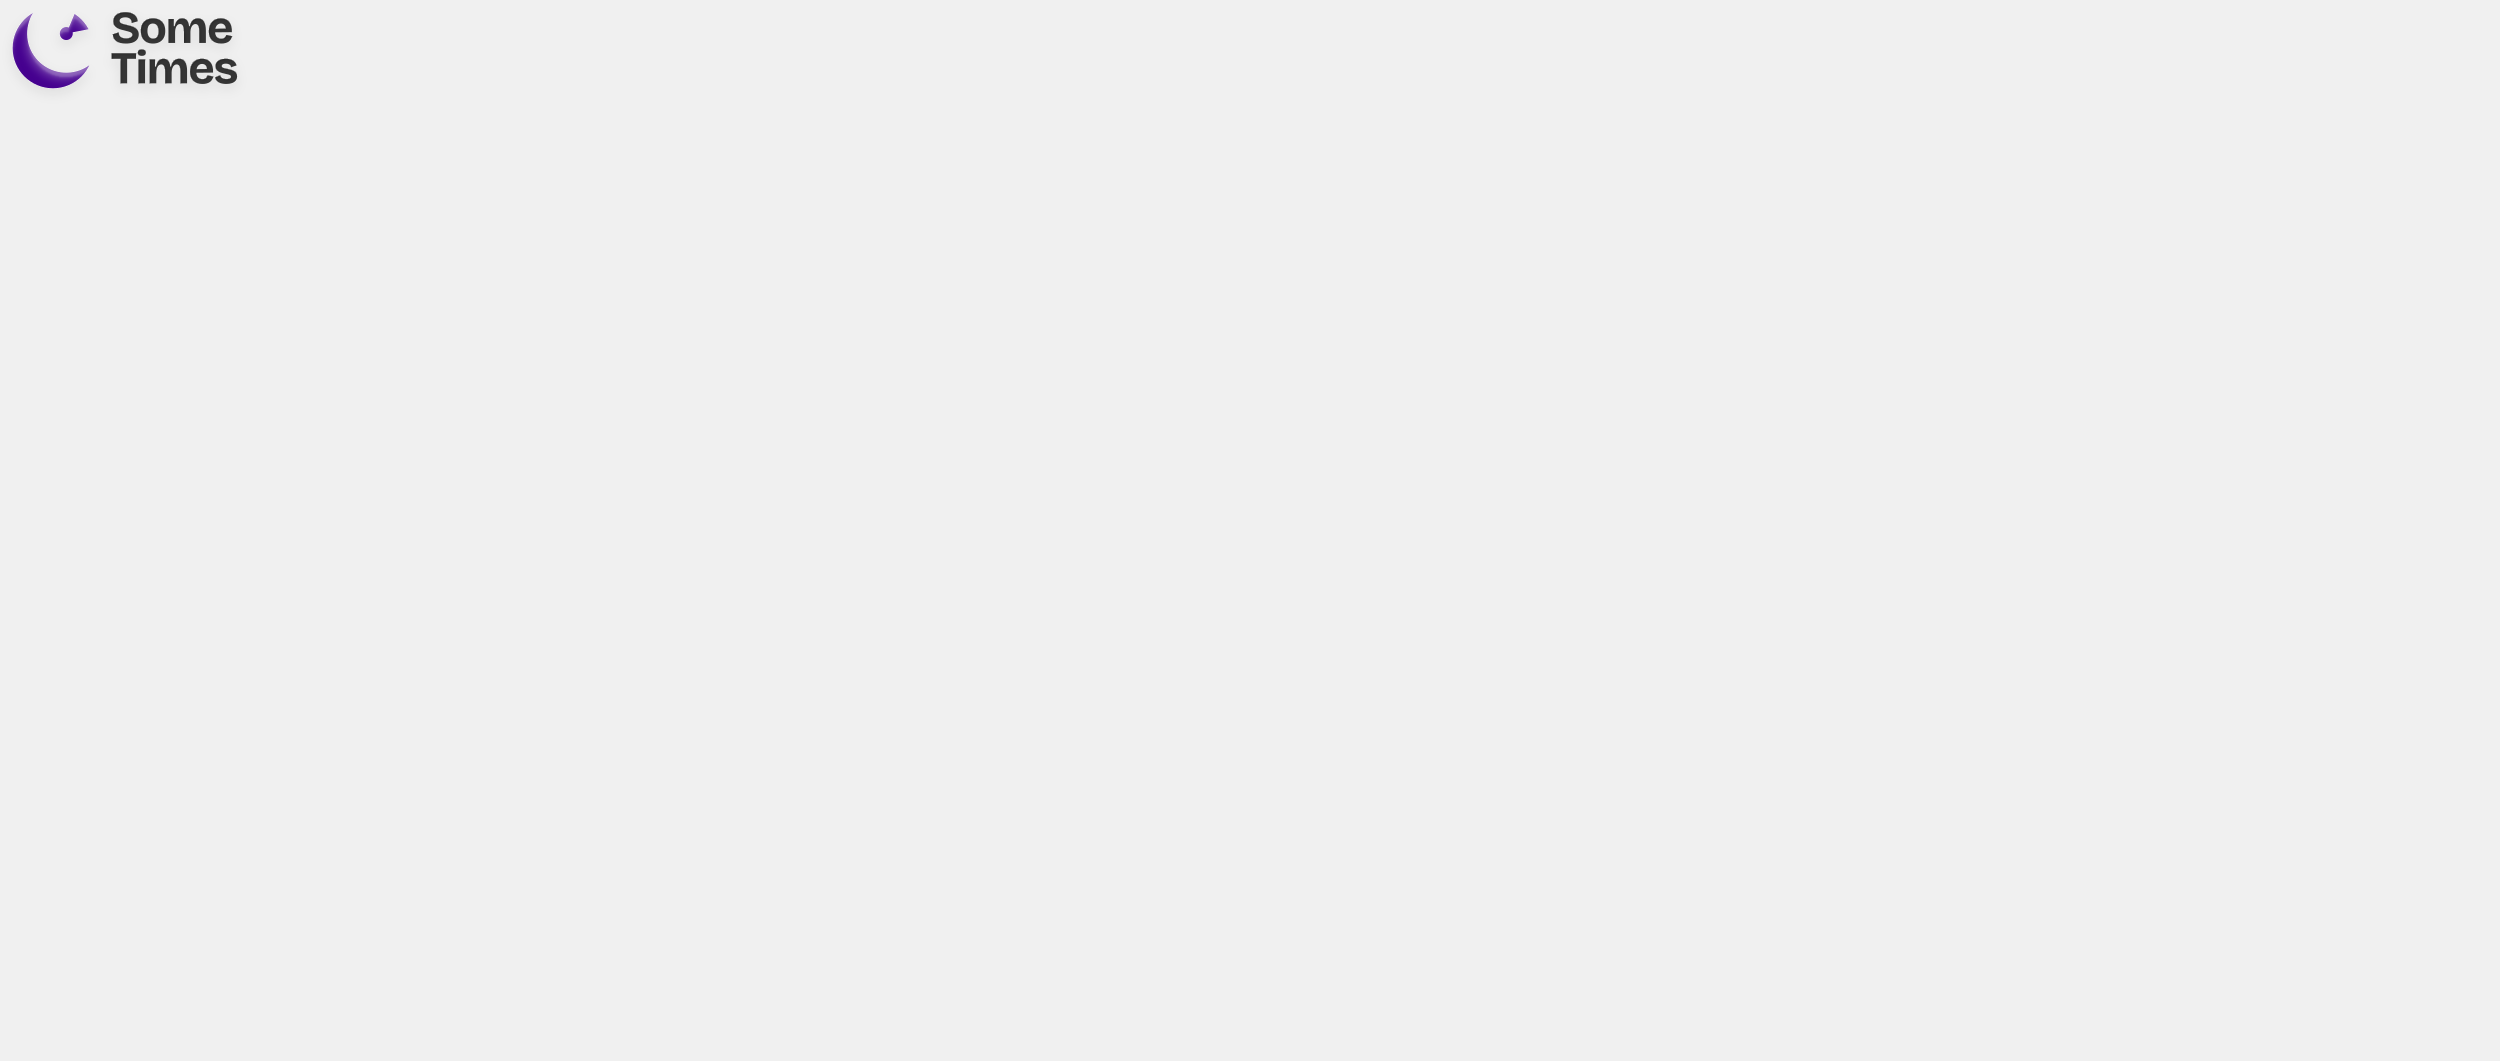
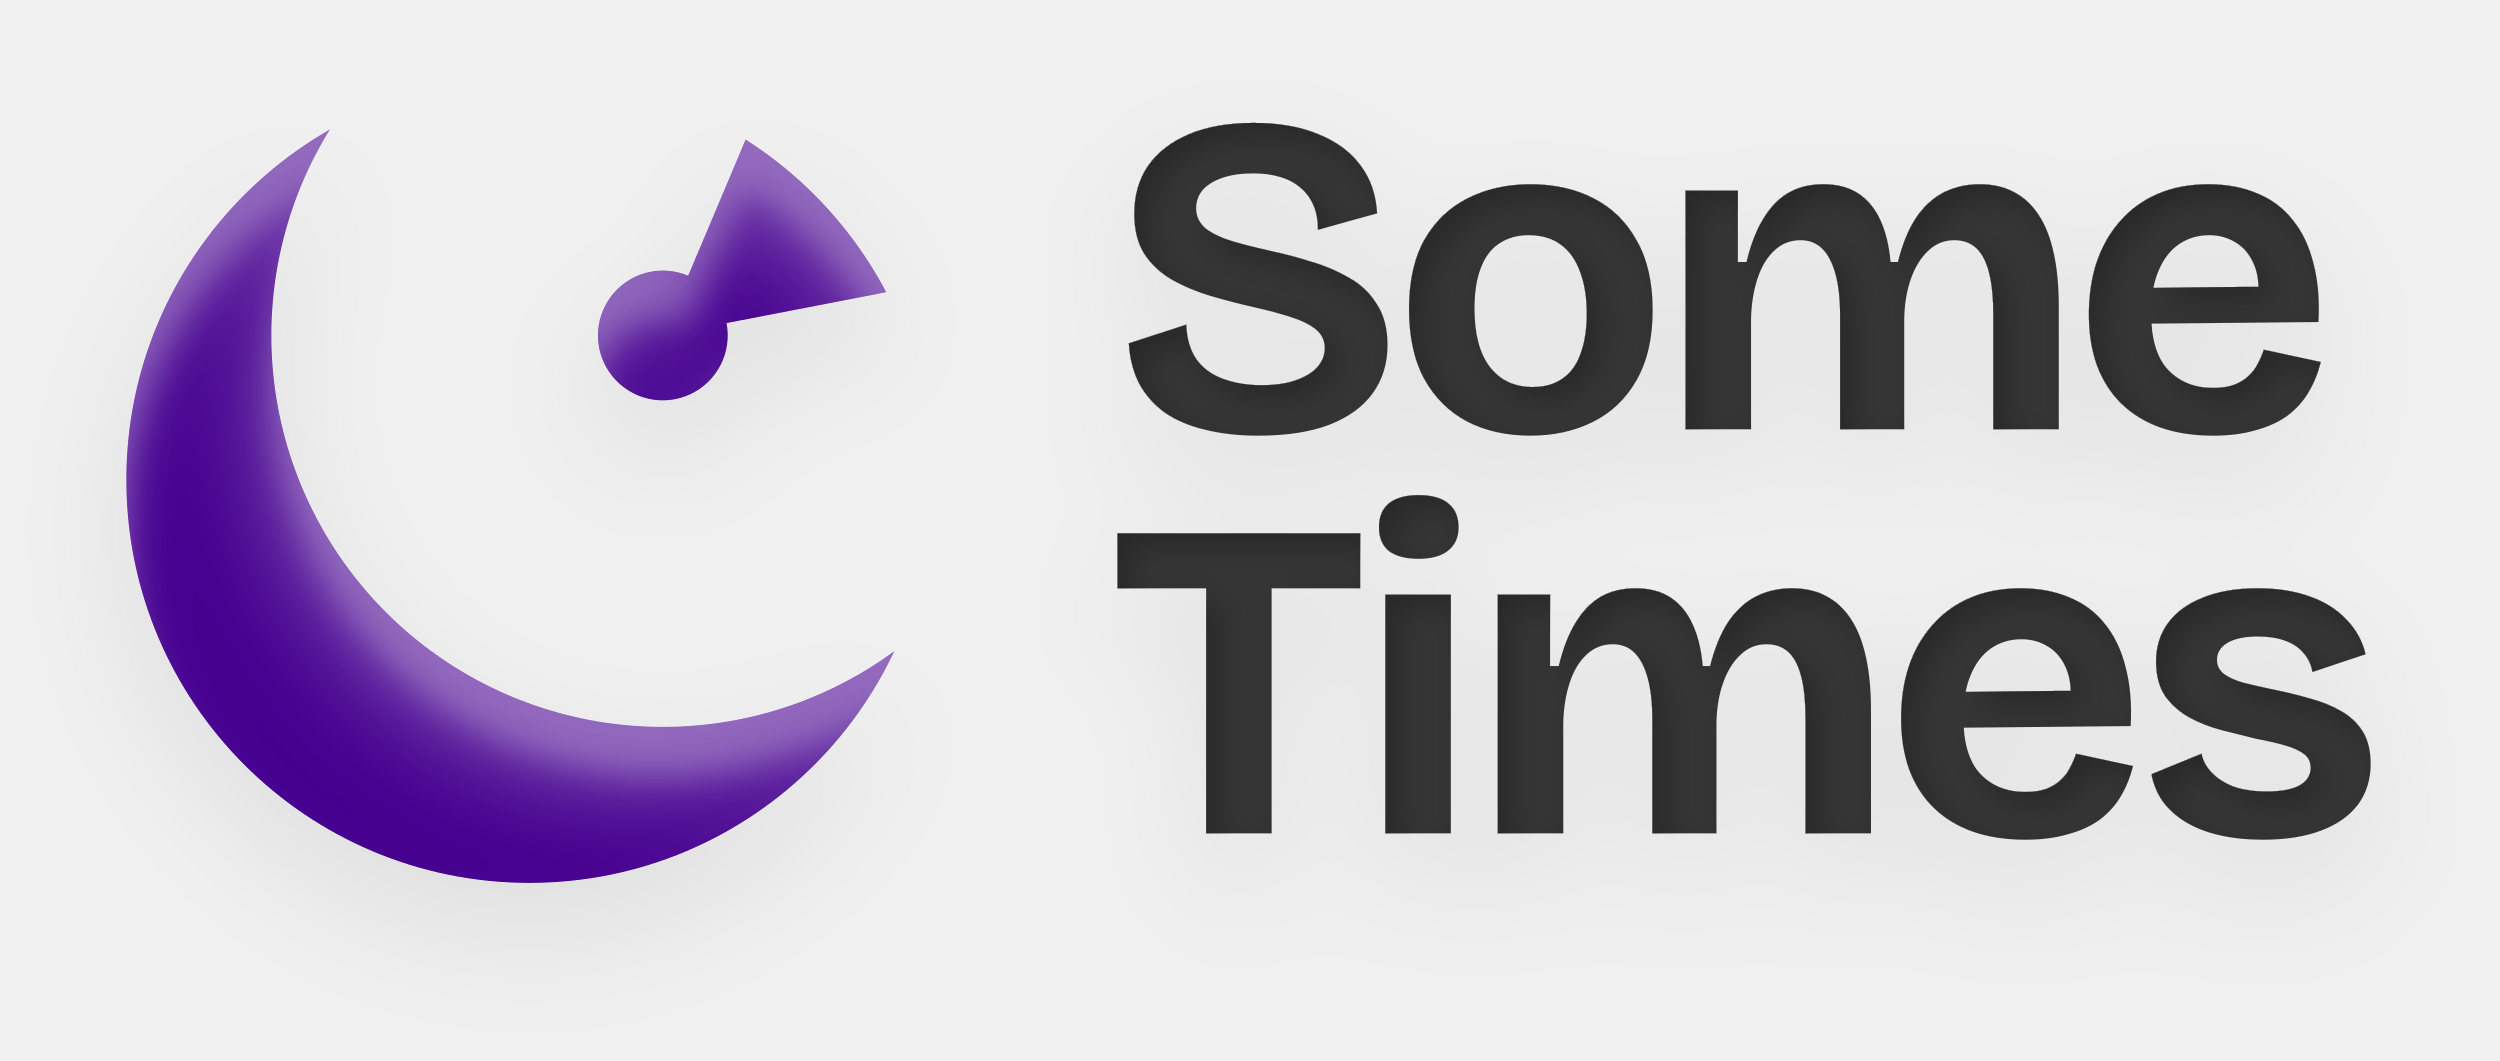
- <svg xmlns="http://www.w3.org/2000/svg" width="990" height="420" viewBox="0 0 990 420" fill="none">
+ <svg xmlns="http://www.w3.org/2000/svg" width="990" height="420" viewBox="0 0 99 42" fill="none">
  <g filter="url(#filter0_d_3451_45)">
    <g filter="url(#filter1_ii_3451_45)">
      <g clip-path="url(#clip0_3451_45)">
        <path d="M42.93 38.5H3.93V-0.5H19.159C17.09 0.564 15.274 2.087 13.858 3.969C11.781 6.731 10.687 10.109 10.75 13.565C10.813 17.02 12.029 20.357 14.205 23.042C16.381 25.727 19.392 27.608 22.76 28.386C26.127 29.163 29.659 28.793 32.792 27.334C35.925 25.875 38.481 23.41 40.053 20.331C41.624 17.253 42.121 13.737 41.466 10.344L28.773 12.795C28.882 13.358 28.8 13.942 28.539 14.453C28.278 14.964 27.854 15.373 27.334 15.615C26.814 15.857 26.228 15.919 25.669 15.79C25.11 15.661 24.61 15.349 24.249 14.903C23.888 14.458 23.685 13.904 23.675 13.33C23.664 12.756 23.847 12.196 24.191 11.737C24.536 11.279 25.024 10.948 25.578 10.799C26.132 10.649 26.721 10.69 27.249 10.913L32.069 -0.5H42.93V38.5Z" fill="#45008F" />
      </g>
    </g>
    <g filter="url(#filter2_i_3451_45)">
      <path d="M49.834 17.252C49.054 17.252 48.352 17.174 47.728 17.018C47.116 16.874 46.588 16.652 46.144 16.352C45.712 16.04 45.37 15.656 45.118 15.2C44.878 14.732 44.74 14.198 44.704 13.598L46.972 12.86C46.996 13.4 47.128 13.85 47.368 14.21C47.62 14.57 47.974 14.834 48.43 15.002C48.886 15.17 49.396 15.254 49.96 15.254C50.5 15.254 50.956 15.188 51.328 15.056C51.7 14.924 51.982 14.75 52.174 14.534C52.366 14.306 52.462 14.06 52.462 13.796C52.462 13.484 52.342 13.232 52.102 13.04C51.862 12.848 51.532 12.686 51.112 12.554C50.704 12.422 50.236 12.296 49.708 12.176C49.12 12.044 48.538 11.894 47.962 11.726C47.398 11.558 46.882 11.342 46.414 11.078C45.958 10.814 45.592 10.472 45.316 10.052C45.052 9.632 44.92 9.104 44.92 8.468C44.92 7.736 45.1 7.106 45.46 6.578C45.832 6.038 46.372 5.618 47.08 5.318C47.788 5.018 48.64 4.868 49.636 4.868C50.644 4.868 51.502 5.018 52.21 5.318C52.93 5.606 53.488 6.02 53.884 6.56C54.28 7.088 54.496 7.718 54.532 8.45L52.192 9.098C52.192 8.726 52.132 8.402 52.012 8.126C51.892 7.85 51.724 7.622 51.508 7.442C51.292 7.25 51.022 7.106 50.698 7.01C50.386 6.914 50.026 6.866 49.618 6.866C49.15 6.866 48.742 6.926 48.394 7.046C48.058 7.166 47.8 7.328 47.62 7.532C47.452 7.736 47.368 7.976 47.368 8.252C47.368 8.576 47.5 8.846 47.764 9.062C48.04 9.266 48.4 9.434 48.844 9.566C49.3 9.698 49.798 9.824 50.338 9.944C50.854 10.052 51.376 10.19 51.904 10.358C52.444 10.514 52.942 10.724 53.398 10.988C53.866 11.24 54.238 11.588 54.514 12.032C54.802 12.464 54.946 13.01 54.946 13.67C54.946 14.39 54.754 15.02 54.37 15.56C53.986 16.1 53.41 16.52 52.642 16.82C51.886 17.108 50.95 17.252 49.834 17.252ZM60.604 17.252C59.656 17.252 58.822 17.066 58.102 16.694C57.382 16.31 56.818 15.752 56.41 15.02C56.002 14.276 55.798 13.352 55.798 12.248C55.798 11.144 56.002 10.226 56.41 9.494C56.83 8.762 57.4 8.216 58.12 7.856C58.852 7.484 59.68 7.298 60.604 7.298C61.552 7.298 62.386 7.484 63.106 7.856C63.838 8.228 64.408 8.786 64.816 9.53C65.236 10.262 65.446 11.18 65.446 12.284C65.446 13.4 65.23 14.33 64.798 15.074C64.378 15.806 63.802 16.352 63.07 16.712C62.35 17.072 61.528 17.252 60.604 17.252ZM60.694 15.326C61.162 15.326 61.552 15.218 61.864 15.002C62.188 14.786 62.428 14.462 62.584 14.03C62.752 13.586 62.836 13.052 62.836 12.428C62.836 11.768 62.746 11.21 62.566 10.754C62.398 10.286 62.146 9.932 61.81 9.692C61.474 9.44 61.048 9.314 60.532 9.314C60.088 9.314 59.704 9.422 59.38 9.638C59.056 9.842 58.81 10.166 58.642 10.61C58.474 11.042 58.39 11.576 58.39 12.212C58.39 13.232 58.594 14.006 59.002 14.534C59.41 15.062 59.974 15.326 60.694 15.326ZM66.749 17V10.952V7.55H68.819V10.376H69.161C69.329 9.68 69.551 9.11 69.827 8.666C70.103 8.21 70.433 7.868 70.817 7.64C71.213 7.412 71.675 7.298 72.203 7.298C72.767 7.298 73.235 7.424 73.607 7.676C73.979 7.928 74.267 8.282 74.471 8.738C74.675 9.182 74.807 9.728 74.867 10.376H75.155C75.335 9.668 75.575 9.086 75.875 8.63C76.187 8.174 76.553 7.838 76.973 7.622C77.405 7.406 77.879 7.298 78.395 7.298C78.911 7.298 79.361 7.4 79.745 7.604C80.141 7.808 80.471 8.114 80.735 8.522C80.999 8.918 81.197 9.422 81.329 10.034C81.461 10.634 81.527 11.33 81.527 12.122V17H78.935V12.446C78.935 11.798 78.881 11.258 78.773 10.826C78.665 10.382 78.497 10.052 78.269 9.836C78.041 9.62 77.747 9.512 77.387 9.512C76.991 9.512 76.649 9.65 76.361 9.926C76.073 10.19 75.845 10.556 75.677 11.024C75.509 11.492 75.419 12.026 75.407 12.626V17H72.869V12.518C72.869 11.846 72.809 11.294 72.689 10.862C72.569 10.418 72.395 10.082 72.167 9.854C71.939 9.626 71.651 9.512 71.303 9.512C70.895 9.512 70.547 9.65 70.259 9.926C69.971 10.19 69.749 10.562 69.593 11.042C69.437 11.522 69.353 12.056 69.341 12.644V17H66.749ZM87.634 17.252C86.854 17.252 86.158 17.144 85.546 16.928C84.946 16.712 84.436 16.4 84.016 15.992C83.596 15.584 83.272 15.08 83.044 14.48C82.828 13.88 82.72 13.202 82.72 12.446C82.72 11.702 82.822 11.018 83.026 10.394C83.242 9.758 83.554 9.212 83.962 8.756C84.37 8.288 84.868 7.928 85.456 7.676C86.044 7.424 86.71 7.298 87.454 7.298C88.174 7.298 88.816 7.418 89.38 7.658C89.944 7.886 90.412 8.234 90.784 8.702C91.168 9.17 91.444 9.746 91.612 10.43C91.792 11.102 91.858 11.876 91.81 12.752L84.394 12.824V11.402L90.316 11.348L89.398 12.068C89.482 11.432 89.44 10.91 89.272 10.502C89.104 10.094 88.858 9.794 88.534 9.602C88.222 9.41 87.874 9.314 87.49 9.314C87.034 9.314 86.632 9.434 86.284 9.674C85.936 9.914 85.666 10.268 85.474 10.736C85.282 11.192 85.186 11.744 85.186 12.392C85.186 13.412 85.408 14.162 85.852 14.642C86.308 15.122 86.902 15.362 87.634 15.362C87.97 15.362 88.252 15.32 88.48 15.236C88.72 15.14 88.912 15.02 89.056 14.876C89.212 14.732 89.332 14.57 89.416 14.39C89.512 14.21 89.59 14.03 89.65 13.85L91.9 14.336C91.792 14.78 91.63 15.182 91.414 15.542C91.21 15.89 90.934 16.196 90.586 16.46C90.238 16.712 89.818 16.904 89.326 17.036C88.846 17.18 88.282 17.252 87.634 17.252ZM47.764 33V21.12H50.356V33H47.764ZM44.254 23.298V21.12H53.866V23.298H44.254ZM54.861 33V23.55H57.453V33H54.861ZM56.175 22.128C55.671 22.128 55.281 22.026 55.005 21.822C54.741 21.606 54.609 21.294 54.609 20.886C54.609 20.466 54.741 20.148 55.005 19.932C55.281 19.716 55.671 19.608 56.175 19.608C56.691 19.608 57.081 19.716 57.345 19.932C57.621 20.148 57.759 20.466 57.759 20.886C57.759 21.282 57.621 21.588 57.345 21.804C57.081 22.02 56.691 22.128 56.175 22.128ZM59.313 33V26.952V23.55H61.383V26.376H61.725C61.893 25.68 62.115 25.11 62.391 24.666C62.667 24.21 62.997 23.868 63.381 23.64C63.777 23.412 64.239 23.298 64.767 23.298C65.331 23.298 65.799 23.424 66.171 23.676C66.543 23.928 66.831 24.282 67.035 24.738C67.239 25.182 67.371 25.728 67.431 26.376H67.719C67.899 25.668 68.139 25.086 68.439 24.63C68.751 24.174 69.117 23.838 69.537 23.622C69.969 23.406 70.443 23.298 70.959 23.298C71.475 23.298 71.925 23.4 72.309 23.604C72.705 23.808 73.035 24.114 73.299 24.522C73.563 24.918 73.761 25.422 73.893 26.034C74.025 26.634 74.091 27.33 74.091 28.122V33H71.499V28.446C71.499 27.798 71.445 27.258 71.337 26.826C71.229 26.382 71.061 26.052 70.833 25.836C70.605 25.62 70.311 25.512 69.951 25.512C69.555 25.512 69.213 25.65 68.925 25.926C68.637 26.19 68.409 26.556 68.241 27.024C68.073 27.492 67.983 28.026 67.971 28.626V33H65.433V28.518C65.433 27.846 65.373 27.294 65.253 26.862C65.133 26.418 64.959 26.082 64.731 25.854C64.503 25.626 64.215 25.512 63.867 25.512C63.459 25.512 63.111 25.65 62.823 25.926C62.535 26.19 62.313 26.562 62.157 27.042C62.001 27.522 61.917 28.056 61.905 28.644V33H59.313ZM80.198 33.252C79.418 33.252 78.722 33.144 78.11 32.928C77.51 32.712 77 32.4 76.58 31.992C76.16 31.584 75.836 31.08 75.608 30.48C75.392 29.88 75.284 29.202 75.284 28.446C75.284 27.702 75.386 27.018 75.59 26.394C75.806 25.758 76.118 25.212 76.526 24.756C76.934 24.288 77.432 23.928 78.02 23.676C78.608 23.424 79.274 23.298 80.018 23.298C80.738 23.298 81.38 23.418 81.944 23.658C82.508 23.886 82.976 24.234 83.348 24.702C83.732 25.17 84.008 25.746 84.176 26.43C84.356 27.102 84.422 27.876 84.374 28.752L76.958 28.824V27.402L82.88 27.348L81.962 28.068C82.046 27.432 82.004 26.91 81.836 26.502C81.668 26.094 81.422 25.794 81.098 25.602C80.786 25.41 80.438 25.314 80.054 25.314C79.598 25.314 79.196 25.434 78.848 25.674C78.5 25.914 78.23 26.268 78.038 26.736C77.846 27.192 77.75 27.744 77.75 28.392C77.75 29.412 77.972 30.162 78.416 30.642C78.872 31.122 79.466 31.362 80.198 31.362C80.534 31.362 80.816 31.32 81.044 31.236C81.284 31.14 81.476 31.02 81.62 30.876C81.776 30.732 81.896 30.57 81.98 30.39C82.076 30.21 82.154 30.03 82.214 29.85L84.464 30.336C84.356 30.78 84.194 31.182 83.978 31.542C83.774 31.89 83.498 32.196 83.15 32.46C82.802 32.712 82.382 32.904 81.89 33.036C81.41 33.18 80.846 33.252 80.198 33.252ZM89.611 33.252C88.975 33.252 88.399 33.192 87.883 33.072C87.367 32.952 86.923 32.778 86.551 32.55C86.179 32.322 85.879 32.052 85.651 31.74C85.423 31.416 85.273 31.056 85.201 30.66L87.181 29.85C87.229 30.114 87.361 30.36 87.577 30.588C87.793 30.816 88.081 31.002 88.441 31.146C88.813 31.278 89.257 31.344 89.773 31.344C90.325 31.344 90.751 31.266 91.051 31.11C91.351 30.942 91.501 30.708 91.501 30.408C91.501 30.18 91.417 30 91.249 29.868C91.081 29.736 90.835 29.622 90.511 29.526C90.187 29.43 89.797 29.34 89.341 29.256C88.897 29.148 88.441 29.034 87.973 28.914C87.517 28.794 87.091 28.626 86.695 28.41C86.311 28.194 85.993 27.912 85.741 27.564C85.501 27.204 85.381 26.748 85.381 26.196C85.381 25.62 85.537 25.116 85.849 24.684C86.161 24.252 86.617 23.916 87.217 23.676C87.817 23.424 88.549 23.298 89.413 23.298C90.193 23.298 90.877 23.406 91.465 23.622C92.053 23.826 92.533 24.126 92.905 24.522C93.289 24.906 93.547 25.368 93.679 25.908L91.573 26.61C91.525 26.322 91.405 26.07 91.213 25.854C91.033 25.638 90.787 25.476 90.475 25.368C90.175 25.26 89.821 25.206 89.413 25.206C88.897 25.206 88.495 25.29 88.207 25.458C87.931 25.626 87.793 25.848 87.793 26.124C87.793 26.352 87.883 26.538 88.063 26.682C88.255 26.826 88.519 26.946 88.855 27.042C89.191 27.126 89.587 27.216 90.043 27.312C90.523 27.408 90.991 27.522 91.447 27.654C91.903 27.774 92.311 27.936 92.671 28.14C93.043 28.344 93.337 28.614 93.553 28.95C93.769 29.286 93.877 29.718 93.877 30.246C93.877 30.87 93.709 31.41 93.373 31.866C93.037 32.31 92.551 32.652 91.915 32.892C91.279 33.132 90.511 33.252 89.611 33.252Z" fill="#353535" />
    </g>
  </g>
  <defs>
    <filter id="filter0_d_3451_45" x="0.5" y="0.5" width="100.93" height="41" filterUnits="userSpaceOnUse" color-interpolation-filters="sRGB">
      <feFlood flood-opacity="0" result="BackgroundImageFix" />
      <feColorMatrix in="SourceAlpha" type="matrix" values="0 0 0 0 0 0 0 0 0 0 0 0 0 0 0 0 0 0 127 0" result="hardAlpha" />
      <feOffset dy="2" />
      <feGaussianBlur stdDeviation="2.25" />
      <feComposite in2="hardAlpha" operator="out" />
      <feColorMatrix type="matrix" values="0 0 0 0 0 0 0 0 0 0 0 0 0 0 0 0 0 0 0.07 0" />
      <feBlend mode="normal" in2="BackgroundImageFix" result="effect1_dropShadow_3451_45" />
      <feBlend mode="normal" in="SourceGraphic" in2="effect1_dropShadow_3451_45" result="shape" />
    </filter>
    <filter id="filter1_ii_3451_45" x="4" y="3.035" width="32.93" height="34.93" filterUnits="userSpaceOnUse" color-interpolation-filters="sRGB">
      <feFlood flood-opacity="0" result="BackgroundImageFix" />
      <feBlend mode="normal" in="SourceGraphic" in2="BackgroundImageFix" result="shape" />
      <feColorMatrix in="SourceAlpha" type="matrix" values="0 0 0 0 0 0 0 0 0 0 0 0 0 0 0 0 0 0 127 0" result="hardAlpha" />
      <feOffset dy="2" />
      <feGaussianBlur stdDeviation="0.65" />
      <feComposite in2="hardAlpha" operator="arithmetic" k2="-1" k3="1" />
      <feColorMatrix type="matrix" values="0 0 0 0 1 0 0 0 0 1 0 0 0 0 1 0 0 0 0.25 0" />
      <feBlend mode="normal" in2="shape" result="effect1_innerShadow_3451_45" />
      <feColorMatrix in="SourceAlpha" type="matrix" values="0 0 0 0 0 0 0 0 0 0 0 0 0 0 0 0 0 0 127 0" result="hardAlpha" />
      <feOffset dx="-1" dy="3" />
      <feGaussianBlur stdDeviation="1.75" />
      <feComposite in2="hardAlpha" operator="arithmetic" k2="-1" k3="1" />
      <feColorMatrix type="matrix" values="0 0 0 0 1 0 0 0 0 1 0 0 0 0 1 0 0 0 0.22 0" />
      <feBlend mode="normal" in2="effect1_innerShadow_3451_45" result="effect2_innerShadow_3451_45" />
    </filter>
    <filter id="filter2_i_3451_45" x="44.254" y="4.867" width="50.121" height="28.885" filterUnits="userSpaceOnUse" color-interpolation-filters="sRGB">
      <feFlood flood-opacity="0" result="BackgroundImageFix" />
      <feBlend mode="normal" in="SourceGraphic" in2="BackgroundImageFix" result="shape" />
      <feColorMatrix in="SourceAlpha" type="matrix" values="0 0 0 0 0 0 0 0 0 0 0 0 0 0 0 0 0 0 127 0" result="hardAlpha" />
      <feOffset dx="0.5" dy="0.5" />
      <feGaussianBlur stdDeviation="0.6" />
      <feComposite in2="hardAlpha" operator="arithmetic" k2="-1" k3="1" />
      <feColorMatrix type="matrix" values="0 0 0 0 0 0 0 0 0 0 0 0 0 0 0 0 0 0 0.25 0" />
      <feBlend mode="normal" in2="shape" result="effect1_innerShadow_3451_45" />
    </filter>
    <clipPath id="clip0_3451_45">
      <rect x="5" y="3.035" width="31.929" height="31.929" rx="15.965" fill="white" />
    </clipPath>
  </defs>
</svg>
